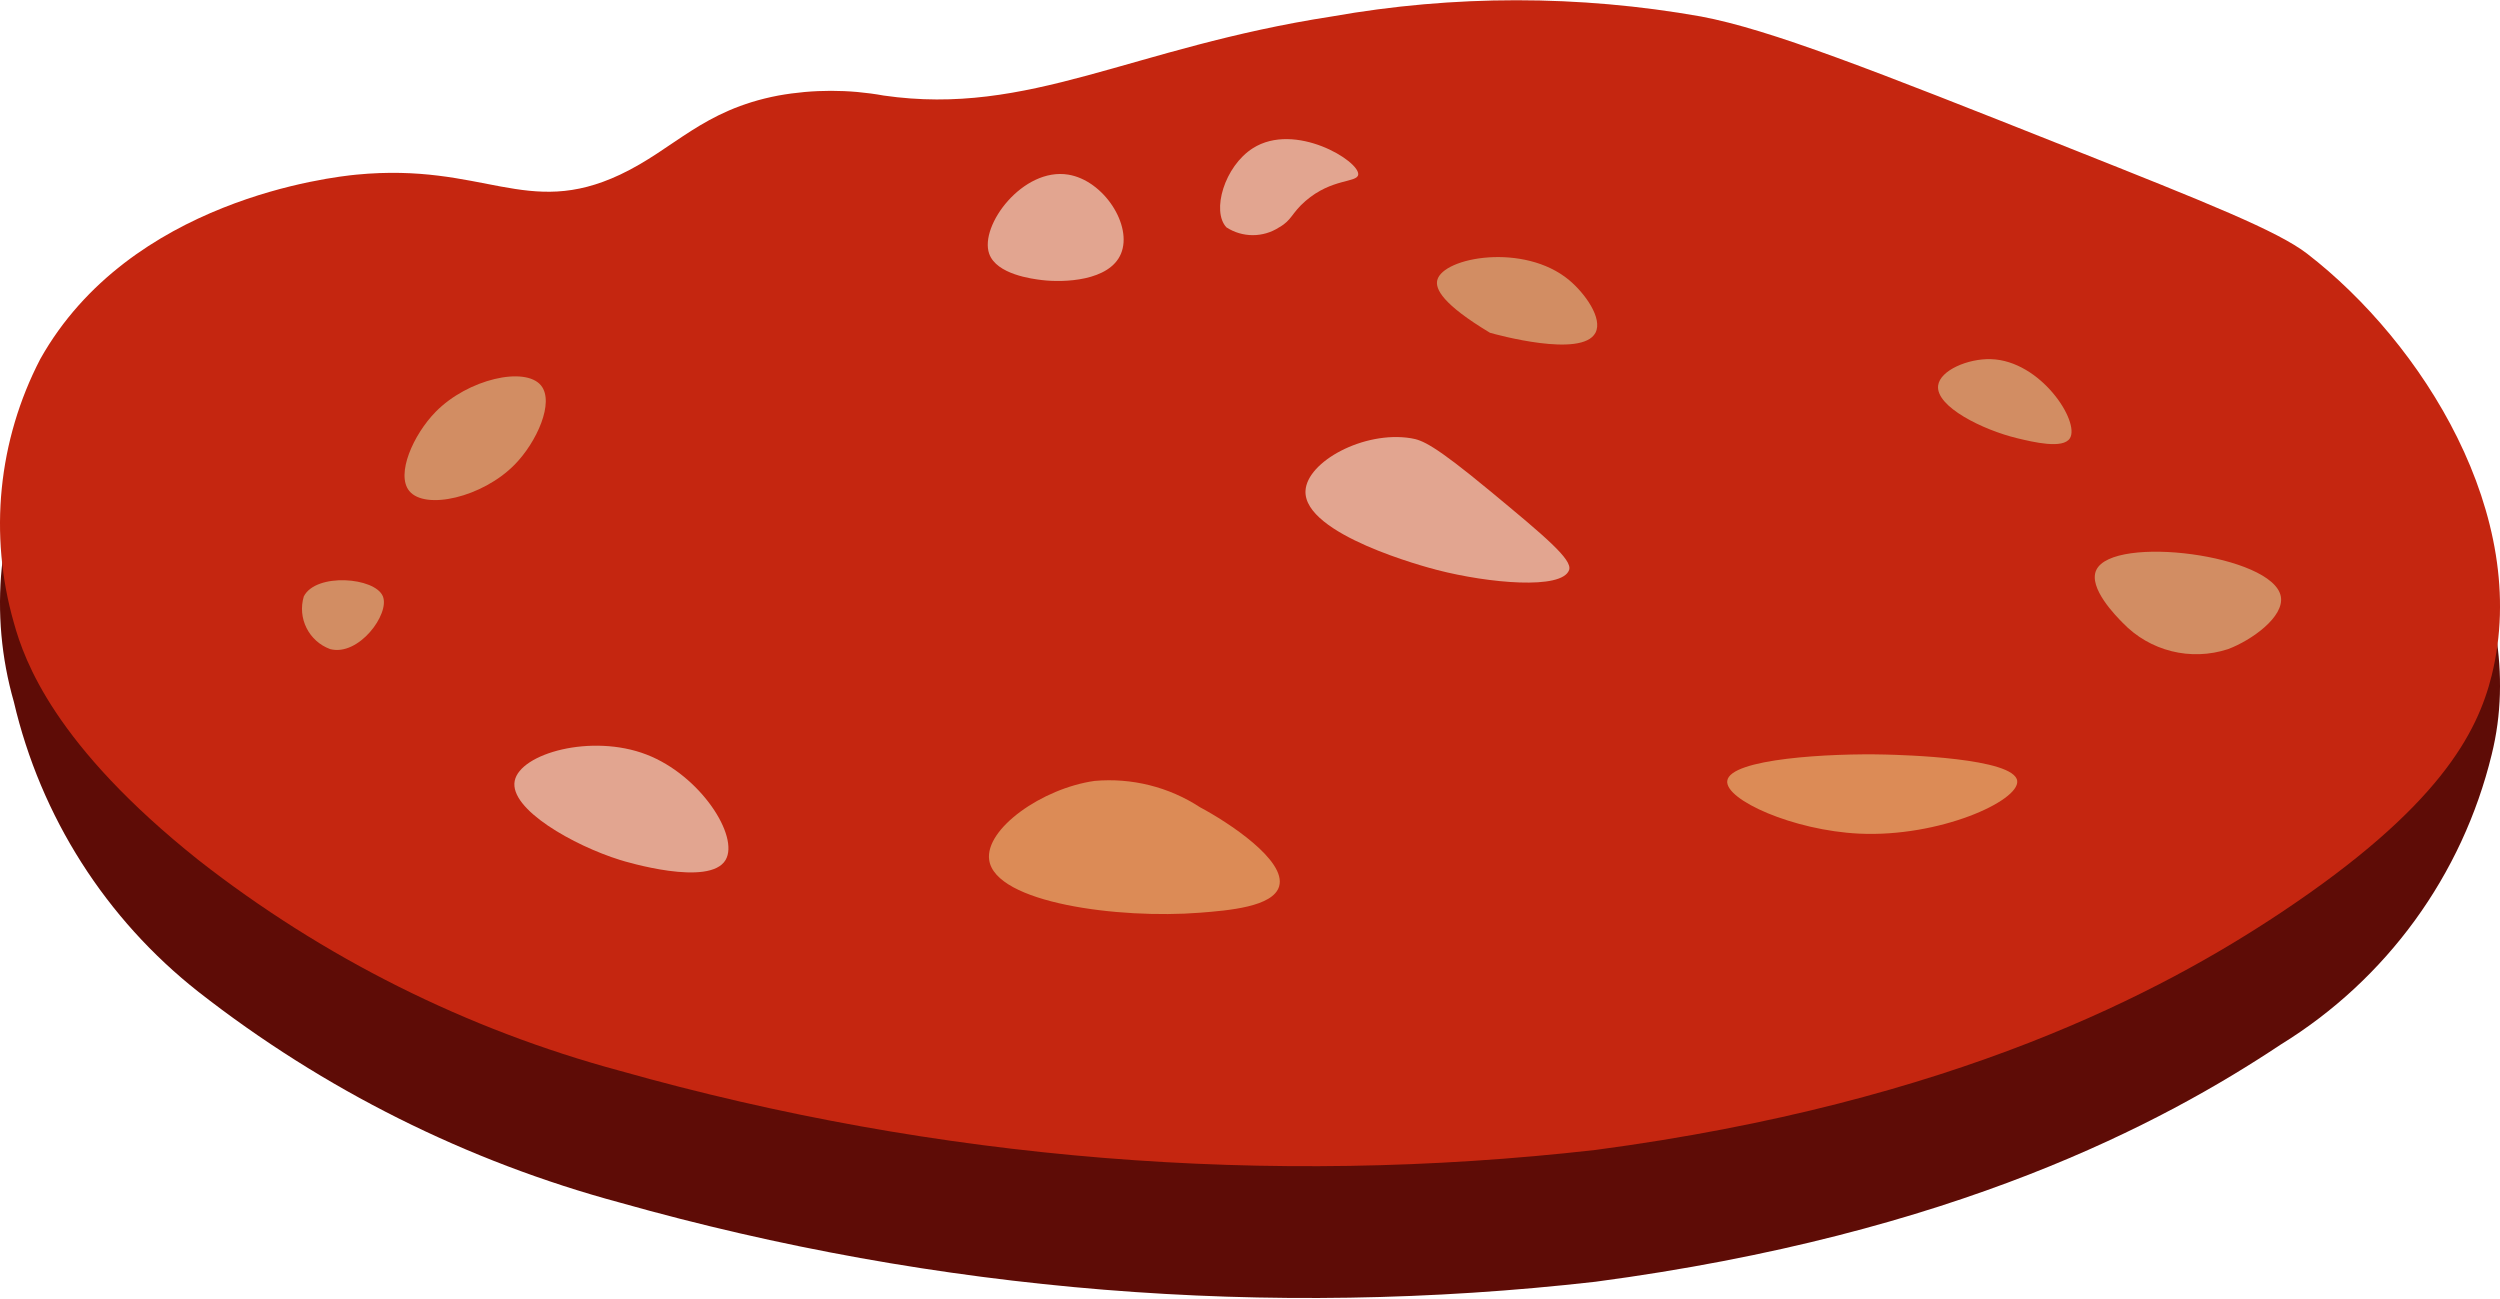
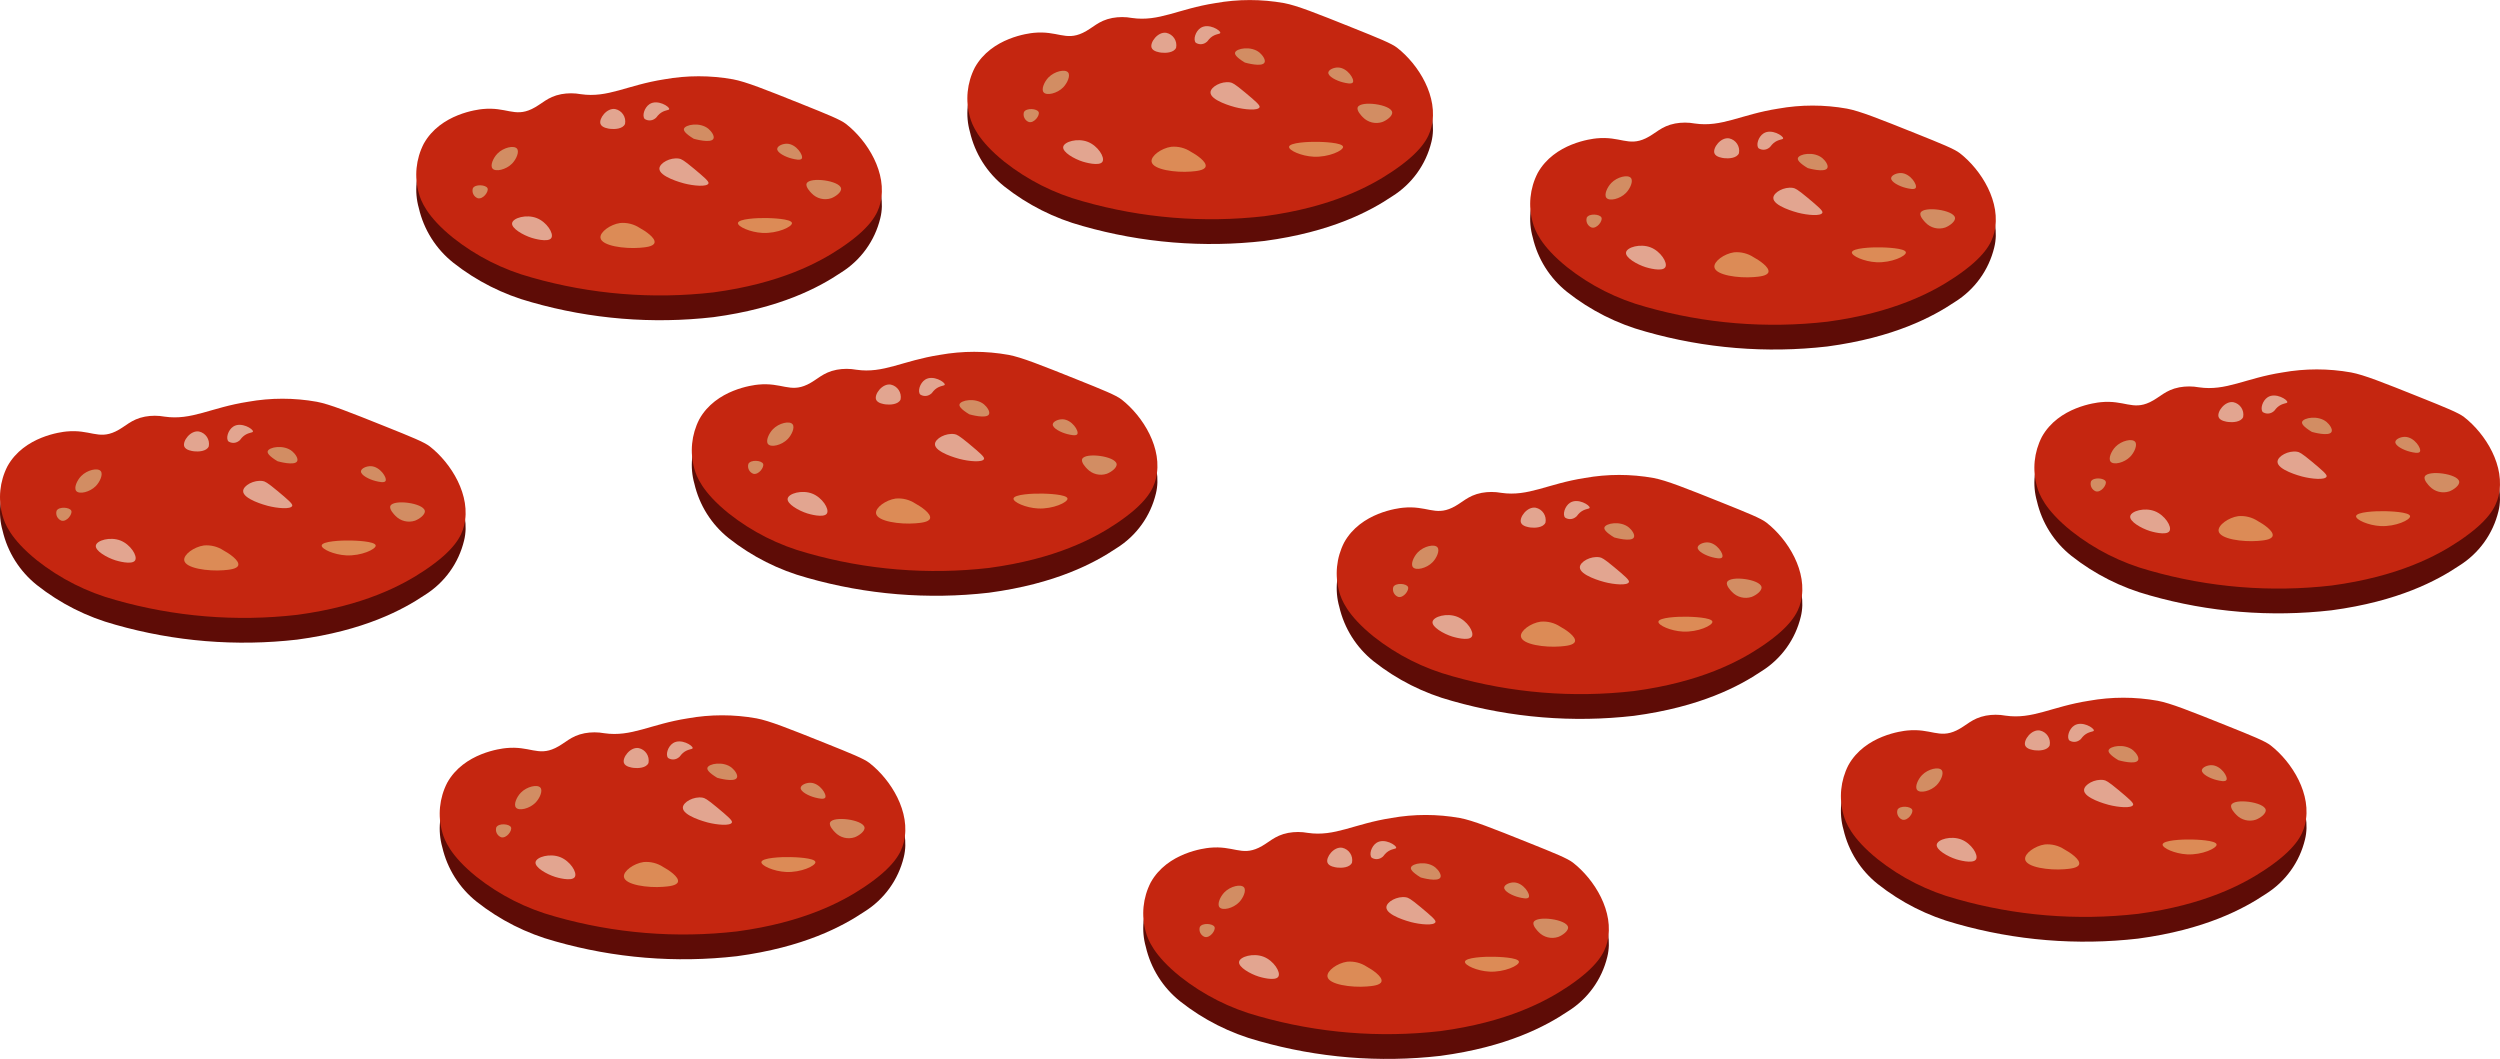
- <svg xmlns="http://www.w3.org/2000/svg" width="94.841" height="49.248" viewBox="0 0 94.841 49.248">
+ <svg xmlns="http://www.w3.org/2000/svg" viewBox="0 0 426.421 180.624">
  <defs>
    <style>.cls-1{fill:#5e0c06;}.cls-2{fill:#c52610;}.cls-3{fill:#dc8b56;}.cls-4{fill:#e2a590;}.cls-5{fill:#d28d63;}</style>
  </defs>
  <g id="pepperoni">
-     <path class="cls-1" d="M210.105,248.001c3.395-6.054,11.072-6.911,12-7,4.825-.465,6.451,1.671,10,0,2.065-.973,3.115-2.45,6-3a11.262,11.262,0,0,1,4,0c5.537.797,9.359-1.82,17-3a40.094,40.094,0,0,1,14,0c2.632.496,6.457,2.004,14,5,5.244,2.083,7.888,3.142,9,4,4.369,3.373,8.507,9.937,7,16a17.876,17.876,0,0,1-8,11c-4.485,2.983-12.363,7.189-26,9a96.157,96.157,0,0,1-37-3,44.921,44.921,0,0,1-16-8,19.7,19.7,0,0,1-7-11A13.59,13.59,0,0,1,210.105,248.001Z" transform="translate(-208.5793 -231.3762)" />
-     <path class="cls-2" d="M210.105,245.001c3.395-6.054,11.072-6.911,12-7,4.825-.465,6.451,1.671,10,0,2.065-.973,3.115-2.45,6-3a11.262,11.262,0,0,1,4,0c5.537.797,9.359-1.82,17-3a40.094,40.094,0,0,1,14,0c2.632.496,6.457,2.004,14,5,5.244,2.083,7.888,3.142,9,4,4.369,3.373,8.507,9.937,7,16-.543,2.183-1.992,5.004-8,9-4.485,2.983-12.363,7.189-26,9a96.157,96.157,0,0,1-37-3,44.921,44.921,0,0,1-16-8c-5.444-4.339-6.595-7.533-7-9A13.59,13.59,0,0,1,210.105,245.001Z" transform="translate(-208.5793 -231.3762)" />
-     <path class="cls-3" d="M246.105,264.001c-.168-1.177,2.005-2.718,4-3a6.303,6.303,0,0,1,4,1c1.067.568,3.286,2.017,3,3-.227.781-1.929.915-3,1C251.021,266.245,246.338,265.631,246.105,264.001Z" transform="translate(-208.5793 -231.3762)" />
-     <path class="cls-3" d="M274.105,261.001c.1-.848,3.917-1.053,6-1,.625.016,4.897.125,5,1,.089.76-2.958,2.146-6,2C276.603,262.88,274.02,261.719,274.105,261.001Z" transform="translate(-208.5793 -231.3762)" />
-     <path class="cls-4" d="M228.105,261.001c-.211,1.076,2.249,2.455,4,3,.202.063,3.391,1.03,4,0,.53-.897-.951-3.21-3-4C231.018,259.197,228.309,259.959,228.105,261.001Z" transform="translate(-208.5793 -231.3762)" />
-     <path class="cls-4" d="M258.105,250.001c-.073,1.657,4.574,2.89,5,3,1.948.502,4.729.757,5,0,.14-.391-.905-1.266-3-3-2.144-1.775-2.578-1.931-3-2C260.322,247.71,258.153,248.889,258.105,250.001Z" transform="translate(-208.5793 -231.3762)" />
-     <path class="cls-4" d="M246.105,241.001c.276.789,1.647.957,2,1,.82.1,2.564.045,3-1,.448-1.073-.652-2.78-2-3C247.388,237.72,245.729,239.927,246.105,241.001Z" transform="translate(-208.5793 -231.3762)" />
-     <path class="cls-4" d="M255.105,240.001a1.836,1.836,0,0,0,2,0c.487-.273.471-.542,1-1,1-.866,1.963-.687,2-1,.061-.512-2.399-2.022-4-1C255.032,237.685,254.531,239.386,255.105,240.001Z" transform="translate(-208.5793 -231.3762)" />
-     <path class="cls-5" d="M265.105,244.001c.208.059,3.489.973,4,0,.288-.548-.404-1.503-1-2-1.708-1.423-4.777-.871-5,0C263.019,242.338,263.309,242.923,265.105,244.001Z" transform="translate(-208.5793 -231.3762)" />
-     <path class="cls-5" d="M224.105,250.001c.599.738,2.776.249,4-1,.843-.86,1.514-2.367,1-3-.599-.738-2.776-.249-4,1C224.262,247.861,223.59,249.367,224.105,250.001Z" transform="translate(-208.5793 -231.3762)" />
-     <path class="cls-5" d="M282.105,246.001c-.103.8,1.7,1.687,3,2,.612.147,1.742.419,2,0,.387-.63-1.111-2.946-3-3C283.241,244.976,282.18,245.422,282.105,246.001Z" transform="translate(-208.5793 -231.3762)" />
-     <path class="cls-5" d="M295.105,254.001c-.299-1.575-6.362-2.353-7-1-.318.675.768,1.766,1,2a3.86,3.86,0,0,0,4,1C293.994,255.668,295.251,254.774,295.105,254.001Z" transform="translate(-208.5793 -231.3762)" />
-     <path class="cls-5" d="M220.105,254.001a1.629,1.629,0,0,0,1,2c1.085.281,2.269-1.333,2-2C222.812,253.274,220.565,253.097,220.105,254.001Z" transform="translate(-208.5793 -231.3762)" />
+     <g id="multiple">
+       <path class="cls-1" d="M40.857,239.427c2.843-5.117,9.272-5.841,10.049-5.916,4.04-.393,5.402,1.413,8.374,0,1.729-.822,2.609-2.071,5.024-2.536a9.348,9.348,0,0,1,3.35,0c4.636.674,7.837-1.538,14.236-2.535a33.27,33.27,0,0,1,11.724,0c2.204.419,5.407,1.694,11.724,4.226,4.391,1.76,6.606,2.655,7.537,3.381,3.659,2.851,7.124,8.398,5.862,13.523a15.113,15.113,0,0,1-6.699,9.297c-3.756,2.521-10.353,6.076-21.773,7.607a79.802,79.802,0,0,1-30.984-2.536,37.473,37.473,0,0,1-13.399-6.761,16.681,16.681,0,0,1-5.862-9.297A11.583,11.583,0,0,1,40.857,239.427Z" transform="translate(-39.5793 -157.3762)" />
+       <path class="cls-2" d="M40.857,236.892c2.843-5.117,9.272-5.841,10.049-5.916,4.04-.393,5.402,1.413,8.374,0,1.729-.822,2.609-2.071,5.024-2.535a9.343,9.343,0,0,1,3.35,0c4.636.674,7.837-1.538,14.236-2.536a33.27,33.27,0,0,1,11.724,0c2.204.419,5.407,1.694,11.724,4.226,4.391,1.76,6.606,2.655,7.537,3.381,3.659,2.851,7.124,8.398,5.862,13.523-.454,1.845-1.668,4.229-6.699,7.607-3.756,2.521-10.353,6.076-21.773,7.607a79.8,79.8,0,0,1-30.984-2.536A37.473,37.473,0,0,1,45.881,252.95c-4.559-3.667-5.522-6.367-5.862-7.607A11.583,11.583,0,0,1,40.857,236.892Z" transform="translate(-39.5793 -157.3762)" />
+       <path class="cls-3" d="M71.003,252.95c-.141-.994,1.679-2.297,3.35-2.536a5.241,5.241,0,0,1,3.35.845c.893.48,2.751,1.704,2.512,2.536-.19.66-1.615.774-2.512.845C75.12,254.847,71.198,254.328,71.003,252.95Z" transform="translate(-39.5793 -157.3762)" />
+       <path class="cls-3" d="M94.451,250.415c.084-.717,3.28-.89,5.024-.845.523.013,4.101.105,4.187.845.075.642-2.477,1.814-5.024,1.69C96.543,252.003,94.38,251.022,94.451,250.415Z" transform="translate(-39.5793 -157.3762)" />
+       <path class="cls-4" d="M55.93,250.415c-.176.909,1.884,2.075,3.35,2.536.169.053,2.839.871,3.35,0,.444-.758-.796-2.713-2.512-3.381C58.37,248.89,56.101,249.534,55.93,250.415Z" transform="translate(-39.5793 -157.3762)" />
+       <path class="cls-4" d="M81.052,241.118c-.061,1.4,3.83,2.443,4.187,2.536,1.631.425,3.96.64,4.187,0,.117-.331-.758-1.07-2.512-2.536-1.796-1.5-2.159-1.632-2.512-1.69C82.909,239.182,81.093,240.178,81.052,241.118Z" transform="translate(-39.5793 -157.3762)" />
+       <path class="cls-4" d="M71.003,233.511c.231.667,1.379.809,1.675.845.686.085,2.147.038,2.512-.845a2.169,2.169,0,0,0-1.675-2.536C72.078,230.738,70.689,232.603,71.003,233.511Z" transform="translate(-39.5793 -157.3762)" />
+       <path class="cls-4" d="M78.54,232.666a1.525,1.525,0,0,0,1.675,0c.408-.23.394-.458.837-.845.837-.732,1.644-.581,1.675-.845.051-.433-2.009-1.709-3.35-.845C78.48,230.708,78.06,232.146,78.54,232.666Z" transform="translate(-39.5793 -157.3762)" />
+       <path class="cls-5" d="M86.914,236.046c.174.05,2.922.822,3.35,0,.241-.463-.338-1.27-.837-1.69-1.43-1.203-4.001-.736-4.187,0C85.167,234.641,85.41,235.136,86.914,236.046Z" transform="translate(-39.5793 -157.3762)" />
+       <path class="cls-5" d="M52.58,241.118c.502.624,2.325.211,3.35-.845.706-.727,1.268-2,.837-2.536-.502-.624-2.325-.211-3.35.845C52.712,239.309,52.15,240.582,52.58,241.118Z" transform="translate(-39.5793 -157.3762)" />
+       <path class="cls-5" d="M101.15,237.737c-.087.676,1.424,1.426,2.512,1.69.513.125,1.459.355,1.675,0,.324-.532-.93-2.49-2.512-2.536C102.101,236.871,101.213,237.247,101.15,237.737Z" transform="translate(-39.5793 -157.3762)" />
+       <path class="cls-5" d="M112.036,244.498c-.25-1.331-5.327-1.989-5.862-.845-.267.57.643,1.493.837,1.69a3.212,3.212,0,0,0,3.35.845C111.106,245.907,112.159,245.152,112.036,244.498Z" transform="translate(-39.5793 -157.3762)" />
+       <path class="cls-5" d="M49.231,244.498a1.38,1.38,0,0,0,.837,1.69c.908.238,1.9-1.126,1.675-1.69C51.498,243.884,49.616,243.734,49.231,244.498Z" transform="translate(-39.5793 -157.3762)" />
+       <path class="cls-1" d="M115.857,293.427c2.843-5.117,9.272-5.841,10.049-5.916,4.04-.393,5.402,1.413,8.374,0,1.729-.822,2.609-2.071,5.024-2.536a9.348,9.348,0,0,1,3.35,0c4.636.674,7.837-1.538,14.236-2.535a33.27,33.27,0,0,1,11.724,0c2.204.419,5.407,1.694,11.724,4.226,4.391,1.76,6.606,2.655,7.537,3.381,3.659,2.851,7.124,8.398,5.862,13.523a15.113,15.113,0,0,1-6.699,9.297c-3.756,2.521-10.353,6.076-21.773,7.607a79.802,79.802,0,0,1-30.984-2.536,37.473,37.473,0,0,1-13.399-6.761,16.681,16.681,0,0,1-5.862-9.297A11.583,11.583,0,0,1,115.857,293.427Z" transform="translate(-39.5793 -157.3762)" />
+       <path class="cls-2" d="M115.857,290.892c2.843-5.117,9.272-5.841,10.049-5.916,4.04-.393,5.402,1.413,8.374,0,1.729-.822,2.609-2.071,5.024-2.535a9.343,9.343,0,0,1,3.35,0c4.636.674,7.837-1.538,14.236-2.536a33.27,33.27,0,0,1,11.724,0c2.204.419,5.407,1.694,11.724,4.226,4.391,1.76,6.606,2.655,7.537,3.381,3.659,2.851,7.124,8.398,5.862,13.523-.454,1.845-1.668,4.229-6.699,7.607-3.756,2.521-10.353,6.076-21.773,7.607a79.8,79.8,0,0,1-30.984-2.536,37.473,37.473,0,0,1-13.399-6.761c-4.559-3.667-5.522-6.367-5.862-7.607A11.583,11.583,0,0,1,115.857,290.892Z" transform="translate(-39.5793 -157.3762)" />
+       <path class="cls-3" d="M146.003,306.95c-.141-.994,1.679-2.297,3.35-2.536a5.241,5.241,0,0,1,3.35.845c.893.48,2.751,1.704,2.512,2.536-.19.66-1.615.774-2.512.845C150.12,308.847,146.198,308.328,146.003,306.95Z" transform="translate(-39.5793 -157.3762)" />
+       <path class="cls-3" d="M169.451,304.415c.084-.717,3.28-.89,5.024-.845.523.013,4.101.105,4.187.845.075.642-2.477,1.814-5.024,1.69C171.543,306.003,169.38,305.022,169.451,304.415Z" transform="translate(-39.5793 -157.3762)" />
+       <path class="cls-4" d="M130.93,304.415c-.176.909,1.884,2.075,3.35,2.536.169.053,2.839.871,3.35,0,.444-.758-.796-2.713-2.512-3.381C133.37,302.89,131.101,303.534,130.93,304.415Z" transform="translate(-39.5793 -157.3762)" />
+       <path class="cls-4" d="M156.052,295.118c-.061,1.4,3.83,2.443,4.187,2.536,1.631.425,3.96.64,4.187,0,.117-.331-.758-1.07-2.512-2.536-1.796-1.5-2.159-1.632-2.512-1.69C157.909,293.182,156.093,294.178,156.052,295.118Z" transform="translate(-39.5793 -157.3762)" />
+       <path class="cls-4" d="M146.003,287.511c.231.667,1.379.809,1.675.845.686.085,2.147.038,2.512-.845a2.169,2.169,0,0,0-1.675-2.536C147.078,284.738,145.689,286.603,146.003,287.511Z" transform="translate(-39.5793 -157.3762)" />
+       <path class="cls-4" d="M153.54,286.666a1.525,1.525,0,0,0,1.675,0c.408-.23.394-.458.837-.845.837-.732,1.644-.581,1.675-.845.051-.433-2.009-1.709-3.35-.845C153.48,284.708,153.06,286.146,153.54,286.666Z" transform="translate(-39.5793 -157.3762)" />
+       <path class="cls-5" d="M161.914,290.046c.174.05,2.922.822,3.35,0,.241-.463-.338-1.27-.837-1.69-1.43-1.203-4.001-.736-4.187,0C160.167,288.641,160.41,289.136,161.914,290.046Z" transform="translate(-39.5793 -157.3762)" />
+       <path class="cls-5" d="M127.58,295.118c.502.624,2.325.211,3.35-.845.706-.727,1.268-2,.837-2.536-.502-.624-2.325-.211-3.35.845C127.712,293.309,127.15,294.582,127.58,295.118Z" transform="translate(-39.5793 -157.3762)" />
+       <path class="cls-5" d="M176.15,291.737c-.087.676,1.424,1.426,2.512,1.69.513.125,1.459.355,1.675,0,.324-.532-.93-2.49-2.512-2.536C177.101,290.871,176.213,291.247,176.15,291.737Z" transform="translate(-39.5793 -157.3762)" />
+       <path class="cls-5" d="M187.036,298.498c-.25-1.331-5.327-1.989-5.862-.845-.267.57.643,1.493.837,1.69a3.212,3.212,0,0,0,3.35.845C186.106,299.907,187.159,299.152,187.036,298.498Z" transform="translate(-39.5793 -157.3762)" />
+       <path class="cls-5" d="M124.231,298.498a1.38,1.38,0,0,0,.837,1.69c.908.238,1.9-1.126,1.675-1.69C126.498,297.884,124.616,297.734,124.231,298.498Z" transform="translate(-39.5793 -157.3762)" />
+       <path class="cls-1" d="M158.857,231.427c2.843-5.117,9.272-5.841,10.049-5.916,4.04-.393,5.402,1.413,8.374,0,1.729-.822,2.609-2.071,5.024-2.536a9.348,9.348,0,0,1,3.35,0c4.636.674,7.837-1.538,14.236-2.535a33.27,33.27,0,0,1,11.724,0c2.204.419,5.407,1.694,11.724,4.226,4.391,1.76,6.606,2.655,7.537,3.381,3.659,2.851,7.124,8.398,5.862,13.523a15.113,15.113,0,0,1-6.699,9.297c-3.756,2.521-10.353,6.076-21.773,7.607a79.802,79.802,0,0,1-30.984-2.536,37.473,37.473,0,0,1-13.399-6.761,16.681,16.681,0,0,1-5.862-9.297A11.583,11.583,0,0,1,158.857,231.427Z" transform="translate(-39.5793 -157.3762)" />
+       <path class="cls-2" d="M158.857,228.892c2.843-5.117,9.272-5.841,10.049-5.916,4.04-.393,5.402,1.413,8.374,0,1.729-.822,2.609-2.071,5.024-2.535a9.343,9.343,0,0,1,3.35,0c4.636.674,7.837-1.538,14.236-2.536a33.27,33.27,0,0,1,11.724,0c2.204.419,5.407,1.694,11.724,4.226,4.391,1.76,6.606,2.655,7.537,3.381,3.659,2.851,7.124,8.398,5.862,13.523-.454,1.845-1.668,4.229-6.699,7.607-3.756,2.521-10.353,6.076-21.773,7.607a79.8,79.8,0,0,1-30.984-2.536,37.473,37.473,0,0,1-13.399-6.761c-4.559-3.667-5.522-6.367-5.862-7.607A11.583,11.583,0,0,1,158.857,228.892Z" transform="translate(-39.5793 -157.3762)" />
+       <path class="cls-3" d="M189.003,244.95c-.141-.994,1.679-2.297,3.35-2.536a5.241,5.241,0,0,1,3.35.845c.893.48,2.751,1.704,2.512,2.536-.19.66-1.615.774-2.512.845C193.12,246.847,189.198,246.328,189.003,244.95Z" transform="translate(-39.5793 -157.3762)" />
+       <path class="cls-3" d="M212.451,242.415c.084-.717,3.28-.89,5.024-.845.523.013,4.101.105,4.187.845.075.642-2.477,1.814-5.024,1.69C214.543,244.003,212.38,243.022,212.451,242.415Z" transform="translate(-39.5793 -157.3762)" />
+       <path class="cls-4" d="M173.93,242.415c-.176.909,1.884,2.075,3.35,2.536.169.053,2.839.871,3.35,0,.444-.758-.796-2.713-2.512-3.381C176.37,240.89,174.101,241.534,173.93,242.415Z" transform="translate(-39.5793 -157.3762)" />
+       <path class="cls-4" d="M199.052,233.118c-.061,1.4,3.83,2.443,4.187,2.536,1.631.425,3.96.64,4.187,0,.117-.331-.758-1.07-2.512-2.536-1.796-1.5-2.159-1.632-2.512-1.69C200.909,231.182,199.093,232.178,199.052,233.118Z" transform="translate(-39.5793 -157.3762)" />
+       <path class="cls-4" d="M189.003,225.511c.231.667,1.379.809,1.675.845.686.085,2.147.038,2.512-.845a2.169,2.169,0,0,0-1.675-2.536C190.078,222.738,188.689,224.603,189.003,225.511Z" transform="translate(-39.5793 -157.3762)" />
+       <path class="cls-4" d="M196.54,224.666a1.525,1.525,0,0,0,1.675,0c.408-.23.394-.458.837-.845.837-.732,1.644-.581,1.675-.845.051-.433-2.009-1.709-3.35-.845C196.48,222.708,196.06,224.146,196.54,224.666Z" transform="translate(-39.5793 -157.3762)" />
+       <path class="cls-5" d="M204.914,228.046c.174.05,2.922.822,3.35,0,.241-.463-.338-1.27-.837-1.69-1.43-1.203-4.001-.736-4.187,0C203.167,226.641,203.41,227.136,204.914,228.046Z" transform="translate(-39.5793 -157.3762)" />
+       <path class="cls-5" d="M170.58,233.118c.502.624,2.325.211,3.35-.845.706-.727,1.268-2,.837-2.536-.502-.624-2.325-.211-3.35.845C170.712,231.309,170.15,232.582,170.58,233.118Z" transform="translate(-39.5793 -157.3762)" />
+       <path class="cls-5" d="M219.15,229.737c-.087.676,1.424,1.426,2.512,1.69.513.125,1.459.355,1.675,0,.324-.532-.93-2.49-2.512-2.536C220.101,228.871,219.213,229.247,219.15,229.737Z" transform="translate(-39.5793 -157.3762)" />
+       <path class="cls-5" d="M230.036,236.498c-.25-1.331-5.327-1.989-5.862-.845-.267.57.643,1.493.837,1.69a3.212,3.212,0,0,0,3.35.845C229.106,237.907,230.159,237.152,230.036,236.498Z" transform="translate(-39.5793 -157.3762)" />
+       <path class="cls-5" d="M167.231,236.498a1.38,1.38,0,0,0,.837,1.69c.908.238,1.9-1.126,1.675-1.69C169.498,235.884,167.616,235.734,167.231,236.498Z" transform="translate(-39.5793 -157.3762)" />
+       <path class="cls-1" d="M235.857,310.427c2.843-5.117,9.272-5.841,10.049-5.916,4.04-.393,5.402,1.413,8.374,0,1.729-.822,2.609-2.071,5.024-2.536a9.348,9.348,0,0,1,3.35,0c4.636.674,7.837-1.538,14.236-2.535a33.27,33.27,0,0,1,11.724,0c2.204.419,5.407,1.694,11.724,4.226,4.391,1.76,6.606,2.655,7.537,3.381,3.659,2.851,7.124,8.398,5.862,13.523a15.113,15.113,0,0,1-6.699,9.297c-3.756,2.521-10.353,6.076-21.773,7.607a79.802,79.802,0,0,1-30.984-2.536,37.473,37.473,0,0,1-13.399-6.761,16.681,16.681,0,0,1-5.862-9.297A11.583,11.583,0,0,1,235.857,310.427Z" transform="translate(-39.5793 -157.3762)" />
+       <path class="cls-2" d="M235.857,307.892c2.843-5.117,9.272-5.841,10.049-5.916,4.04-.393,5.402,1.413,8.374,0,1.729-.822,2.609-2.071,5.024-2.535a9.343,9.343,0,0,1,3.35,0c4.636.674,7.837-1.538,14.236-2.536a33.27,33.27,0,0,1,11.724,0c2.204.419,5.407,1.694,11.724,4.226,4.391,1.76,6.606,2.655,7.537,3.381,3.659,2.851,7.124,8.398,5.862,13.523-.454,1.845-1.668,4.229-6.699,7.607-3.756,2.521-10.353,6.076-21.773,7.607a79.8,79.8,0,0,1-30.984-2.536,37.473,37.473,0,0,1-13.399-6.761c-4.559-3.667-5.522-6.367-5.862-7.607A11.583,11.583,0,0,1,235.857,307.892Z" transform="translate(-39.5793 -157.3762)" />
+       <path class="cls-3" d="M266.003,323.95c-.141-.994,1.679-2.297,3.35-2.536a5.241,5.241,0,0,1,3.35.845c.893.48,2.751,1.704,2.512,2.536-.19.66-1.615.774-2.512.845C270.12,325.847,266.199,325.328,266.003,323.95Z" transform="translate(-39.5793 -157.3762)" />
+       <path class="cls-3" d="M289.451,321.415c.084-.717,3.28-.89,5.024-.845.523.013,4.101.105,4.187.845.075.642-2.477,1.814-5.024,1.69C291.543,323.003,289.38,322.022,289.451,321.415Z" transform="translate(-39.5793 -157.3762)" />
+       <path class="cls-4" d="M250.93,321.415c-.176.909,1.884,2.075,3.35,2.536.169.053,2.839.871,3.35,0,.444-.758-.796-2.713-2.512-3.381C253.37,319.89,251.101,320.534,250.93,321.415Z" transform="translate(-39.5793 -157.3762)" />
+       <path class="cls-4" d="M276.052,312.118c-.061,1.4,3.83,2.443,4.187,2.536,1.631.425,3.96.64,4.187,0,.117-.331-.758-1.07-2.512-2.536-1.796-1.5-2.159-1.632-2.512-1.69C277.909,310.182,276.093,311.178,276.052,312.118Z" transform="translate(-39.5793 -157.3762)" />
+       <path class="cls-4" d="M266.003,304.511c.231.667,1.379.809,1.675.845.686.085,2.147.038,2.512-.845a2.169,2.169,0,0,0-1.675-2.536C267.078,301.738,265.689,303.603,266.003,304.511Z" transform="translate(-39.5793 -157.3762)" />
+       <path class="cls-4" d="M273.54,303.666a1.525,1.525,0,0,0,1.675,0c.408-.23.394-.458.837-.845.837-.732,1.644-.581,1.675-.845.051-.433-2.009-1.709-3.35-.845C273.48,301.708,273.06,303.146,273.54,303.666Z" transform="translate(-39.5793 -157.3762)" />
+       <path class="cls-5" d="M281.914,307.046c.174.05,2.922.822,3.35,0,.241-.463-.338-1.27-.837-1.69-1.43-1.203-4.001-.736-4.187,0C280.167,305.641,280.41,306.136,281.914,307.046Z" transform="translate(-39.5793 -157.3762)" />
+       <path class="cls-5" d="M247.58,312.118c.502.624,2.325.211,3.35-.845.706-.727,1.268-2,.837-2.536-.502-.624-2.325-.211-3.35.845C247.712,310.309,247.15,311.582,247.58,312.118Z" transform="translate(-39.5793 -157.3762)" />
+       <path class="cls-5" d="M296.15,308.737c-.087.676,1.424,1.426,2.512,1.69.513.125,1.459.355,1.675,0,.324-.532-.93-2.49-2.512-2.536C297.101,307.871,296.212,308.247,296.15,308.737Z" transform="translate(-39.5793 -157.3762)" />
+       <path class="cls-5" d="M307.036,315.498c-.25-1.331-5.327-1.989-5.862-.845-.267.57.643,1.493.837,1.69a3.212,3.212,0,0,0,3.35.845C306.106,316.907,307.159,316.152,307.036,315.498Z" transform="translate(-39.5793 -157.3762)" />
+       <path class="cls-5" d="M244.231,315.498a1.38,1.38,0,0,0,.837,1.69c.908.238,1.9-1.126,1.675-1.69C246.498,314.884,244.616,314.734,244.231,315.498Z" transform="translate(-39.5793 -157.3762)" />
+       <path class="cls-1" d="M268.857,252.427c2.843-5.117,9.272-5.841,10.049-5.916,4.04-.393,5.402,1.413,8.374,0,1.729-.822,2.609-2.071,5.024-2.536a9.348,9.348,0,0,1,3.35,0c4.636.674,7.837-1.538,14.236-2.535a33.27,33.27,0,0,1,11.724,0c2.204.419,5.407,1.694,11.724,4.226,4.391,1.76,6.606,2.655,7.537,3.381,3.659,2.851,7.124,8.398,5.862,13.523a15.113,15.113,0,0,1-6.699,9.297c-3.756,2.521-10.353,6.076-21.773,7.607a79.802,79.802,0,0,1-30.984-2.536,37.473,37.473,0,0,1-13.399-6.761,16.681,16.681,0,0,1-5.862-9.297A11.583,11.583,0,0,1,268.857,252.427Z" transform="translate(-39.5793 -157.3762)" />
+       <path class="cls-2" d="M268.857,249.892c2.843-5.117,9.272-5.841,10.049-5.916,4.04-.393,5.402,1.413,8.374,0,1.729-.822,2.609-2.071,5.024-2.535a9.343,9.343,0,0,1,3.35,0c4.636.674,7.837-1.538,14.236-2.536a33.27,33.27,0,0,1,11.724,0c2.204.419,5.407,1.694,11.724,4.226,4.391,1.76,6.606,2.655,7.537,3.381,3.659,2.851,7.124,8.398,5.862,13.523-.454,1.845-1.668,4.229-6.699,7.607-3.756,2.521-10.353,6.076-21.773,7.607a79.8,79.8,0,0,1-30.984-2.536,37.473,37.473,0,0,1-13.399-6.761c-4.559-3.667-5.522-6.367-5.862-7.607A11.583,11.583,0,0,1,268.857,249.892Z" transform="translate(-39.5793 -157.3762)" />
+       <path class="cls-3" d="M299.003,265.95c-.141-.994,1.679-2.297,3.35-2.536a5.241,5.241,0,0,1,3.35.845c.893.48,2.751,1.704,2.512,2.536-.19.66-1.615.774-2.512.845C303.12,267.847,299.199,267.328,299.003,265.95Z" transform="translate(-39.5793 -157.3762)" />
+       <path class="cls-3" d="M322.451,263.415c.084-.717,3.28-.89,5.024-.845.523.013,4.101.105,4.187.845.075.642-2.477,1.814-5.024,1.69C324.543,265.003,322.38,264.022,322.451,263.415Z" transform="translate(-39.5793 -157.3762)" />
+       <path class="cls-4" d="M283.93,263.415c-.176.909,1.884,2.075,3.35,2.536.169.053,2.839.871,3.35,0,.444-.758-.796-2.713-2.512-3.381C286.37,261.89,284.101,262.534,283.93,263.415Z" transform="translate(-39.5793 -157.3762)" />
+       <path class="cls-4" d="M309.052,254.118c-.061,1.4,3.83,2.443,4.187,2.536,1.631.425,3.96.64,4.187,0,.117-.331-.758-1.07-2.512-2.536-1.796-1.5-2.159-1.632-2.512-1.69C310.909,252.182,309.093,253.178,309.052,254.118Z" transform="translate(-39.5793 -157.3762)" />
+       <path class="cls-4" d="M299.003,246.511c.231.667,1.379.809,1.675.845.686.085,2.147.038,2.512-.845a2.169,2.169,0,0,0-1.675-2.536C300.078,243.738,298.689,245.603,299.003,246.511Z" transform="translate(-39.5793 -157.3762)" />
+       <path class="cls-4" d="M306.54,245.666a1.525,1.525,0,0,0,1.675,0c.408-.23.394-.458.837-.845.837-.732,1.644-.581,1.675-.845.051-.433-2.009-1.709-3.35-.845C306.48,243.708,306.06,245.146,306.54,245.666Z" transform="translate(-39.5793 -157.3762)" />
+       <path class="cls-5" d="M314.914,249.046c.174.05,2.922.822,3.35,0,.241-.463-.338-1.27-.837-1.69-1.43-1.203-4.001-.736-4.187,0C313.167,247.641,313.41,248.136,314.914,249.046Z" transform="translate(-39.5793 -157.3762)" />
+       <path class="cls-5" d="M280.58,254.118c.502.624,2.325.211,3.35-.845.706-.727,1.268-2,.837-2.536-.502-.624-2.325-.211-3.35.845C280.712,252.309,280.15,253.582,280.58,254.118Z" transform="translate(-39.5793 -157.3762)" />
+       <path class="cls-5" d="M329.15,250.737c-.087.676,1.424,1.426,2.512,1.69.513.125,1.459.355,1.675,0,.324-.532-.93-2.49-2.512-2.536C330.101,249.871,329.212,250.247,329.15,250.737Z" transform="translate(-39.5793 -157.3762)" />
+       <path class="cls-5" d="M340.036,257.498c-.25-1.331-5.327-1.989-5.862-.845-.267.57.643,1.493.837,1.69a3.212,3.212,0,0,0,3.35.845C339.106,258.907,340.159,258.152,340.036,257.498Z" transform="translate(-39.5793 -157.3762)" />
+       <path class="cls-5" d="M277.231,257.498a1.38,1.38,0,0,0,.837,1.69c.908.238,1.9-1.126,1.675-1.69C279.498,256.884,277.616,256.734,277.231,257.498Z" transform="translate(-39.5793 -157.3762)" />
+       <path class="cls-1" d="M205.857,171.427c2.843-5.117,9.272-5.841,10.049-5.916,4.04-.393,5.402,1.413,8.374,0,1.729-.822,2.609-2.071,5.024-2.536a9.348,9.348,0,0,1,3.35,0c4.636.674,7.837-1.538,14.236-2.535a33.27,33.27,0,0,1,11.724,0c2.204.419,5.407,1.694,11.724,4.226,4.391,1.76,6.606,2.655,7.537,3.381,3.659,2.851,7.124,8.398,5.862,13.523a15.113,15.113,0,0,1-6.699,9.297c-3.756,2.521-10.353,6.076-21.773,7.607a79.802,79.802,0,0,1-30.984-2.536,37.473,37.473,0,0,1-13.399-6.761,16.681,16.681,0,0,1-5.862-9.297A11.583,11.583,0,0,1,205.857,171.427Z" transform="translate(-39.5793 -157.3762)" />
+       <path class="cls-2" d="M205.857,168.892c2.843-5.117,9.272-5.841,10.049-5.916,4.04-.393,5.402,1.413,8.374,0,1.729-.822,2.609-2.071,5.024-2.535a9.343,9.343,0,0,1,3.35,0c4.636.674,7.837-1.538,14.236-2.536a33.27,33.27,0,0,1,11.724,0c2.204.419,5.407,1.694,11.724,4.226,4.391,1.76,6.606,2.655,7.537,3.381,3.659,2.851,7.124,8.398,5.862,13.523-.454,1.845-1.668,4.229-6.699,7.607-3.756,2.521-10.353,6.076-21.773,7.607a79.8,79.8,0,0,1-30.984-2.536,37.473,37.473,0,0,1-13.399-6.761c-4.559-3.667-5.522-6.367-5.862-7.607A11.583,11.583,0,0,1,205.857,168.892Z" transform="translate(-39.5793 -157.3762)" />
+       <path class="cls-3" d="M236.003,184.95c-.141-.994,1.679-2.297,3.35-2.536a5.241,5.241,0,0,1,3.35.845c.893.48,2.751,1.704,2.512,2.536-.19.66-1.615.774-2.512.845C240.12,186.847,236.198,186.328,236.003,184.95Z" transform="translate(-39.5793 -157.3762)" />
+       <path class="cls-3" d="M259.451,182.415c.084-.717,3.28-.89,5.024-.845.523.013,4.101.105,4.187.845.075.642-2.477,1.814-5.024,1.69C261.543,184.003,259.38,183.022,259.451,182.415Z" transform="translate(-39.5793 -157.3762)" />
+       <path class="cls-4" d="M220.93,182.415c-.176.909,1.884,2.075,3.35,2.536.169.053,2.839.871,3.35,0,.444-.758-.796-2.713-2.512-3.381C223.37,180.89,221.101,181.534,220.93,182.415Z" transform="translate(-39.5793 -157.3762)" />
+       <path class="cls-4" d="M246.052,173.118c-.061,1.4,3.83,2.443,4.187,2.536,1.631.425,3.96.64,4.187,0,.117-.331-.758-1.07-2.512-2.536-1.796-1.5-2.159-1.632-2.512-1.69C247.909,171.182,246.093,172.178,246.052,173.118Z" transform="translate(-39.5793 -157.3762)" />
+       <path class="cls-4" d="M236.003,165.511c.231.667,1.379.809,1.675.845.686.085,2.147.038,2.512-.845a2.169,2.169,0,0,0-1.675-2.536C237.078,162.738,235.689,164.603,236.003,165.511Z" transform="translate(-39.5793 -157.3762)" />
+       <path class="cls-4" d="M243.54,164.666a1.525,1.525,0,0,0,1.675,0c.408-.23.394-.458.837-.845.837-.732,1.644-.581,1.675-.845.051-.433-2.009-1.709-3.35-.845C243.48,162.708,243.06,164.146,243.54,164.666Z" transform="translate(-39.5793 -157.3762)" />
+       <path class="cls-5" d="M251.914,168.046c.174.05,2.922.822,3.35,0,.241-.463-.338-1.27-.837-1.69-1.43-1.203-4.001-.736-4.187,0C250.167,166.641,250.41,167.136,251.914,168.046Z" transform="translate(-39.5793 -157.3762)" />
+       <path class="cls-5" d="M217.58,173.118c.502.624,2.325.211,3.35-.845.706-.727,1.268-2,.837-2.536-.502-.624-2.325-.211-3.35.845C217.712,171.309,217.15,172.582,217.58,173.118Z" transform="translate(-39.5793 -157.3762)" />
+       <path class="cls-5" d="M266.15,169.737c-.087.676,1.424,1.426,2.512,1.69.513.125,1.459.355,1.675,0,.324-.532-.93-2.49-2.512-2.536C267.101,168.871,266.212,169.247,266.15,169.737Z" transform="translate(-39.5793 -157.3762)" />
+       <path class="cls-5" d="M277.036,176.498c-.25-1.331-5.327-1.989-5.862-.845-.267.57.643,1.493.837,1.69a3.212,3.212,0,0,0,3.35.845C276.106,177.907,277.159,177.152,277.036,176.498Z" transform="translate(-39.5793 -157.3762)" />
+       <path class="cls-5" d="M214.231,176.498a1.38,1.38,0,0,0,.837,1.69c.908.238,1.9-1.126,1.675-1.69C216.498,175.884,214.616,175.734,214.231,176.498Z" transform="translate(-39.5793 -157.3762)" />
+       <path class="cls-1" d="M354.857,290.427c2.843-5.117,9.272-5.841,10.049-5.916,4.04-.393,5.402,1.413,8.374,0,1.729-.822,2.609-2.071,5.024-2.536a9.348,9.348,0,0,1,3.35,0c4.636.674,7.837-1.538,14.236-2.535a33.27,33.27,0,0,1,11.724,0c2.204.419,5.407,1.694,11.724,4.226,4.391,1.76,6.606,2.655,7.537,3.381,3.659,2.851,7.124,8.398,5.862,13.523a15.113,15.113,0,0,1-6.699,9.297c-3.756,2.521-10.353,6.076-21.773,7.607a79.802,79.802,0,0,1-30.984-2.536,37.473,37.473,0,0,1-13.399-6.761,16.681,16.681,0,0,1-5.862-9.297A11.583,11.583,0,0,1,354.857,290.427Z" transform="translate(-39.5793 -157.3762)" />
+       <path class="cls-2" d="M354.857,287.892c2.843-5.117,9.272-5.841,10.049-5.916,4.04-.393,5.402,1.413,8.374,0,1.729-.822,2.609-2.071,5.024-2.535a9.343,9.343,0,0,1,3.35,0c4.636.674,7.837-1.538,14.236-2.536a33.27,33.27,0,0,1,11.724,0c2.204.419,5.407,1.694,11.724,4.226,4.391,1.76,6.606,2.655,7.537,3.381,3.659,2.851,7.124,8.398,5.862,13.523-.454,1.845-1.668,4.229-6.699,7.607-3.756,2.521-10.353,6.076-21.773,7.607a79.8,79.8,0,0,1-30.984-2.536,37.473,37.473,0,0,1-13.399-6.761c-4.559-3.667-5.522-6.367-5.862-7.607A11.583,11.583,0,0,1,354.857,287.892Z" transform="translate(-39.5793 -157.3762)" />
+       <path class="cls-3" d="M385.003,303.95c-.141-.994,1.679-2.297,3.35-2.536a5.241,5.241,0,0,1,3.35.845c.893.48,2.751,1.704,2.512,2.536-.19.66-1.615.774-2.512.845C389.12,305.847,385.199,305.328,385.003,303.95Z" transform="translate(-39.5793 -157.3762)" />
+       <path class="cls-3" d="M408.451,301.415c.084-.717,3.28-.89,5.024-.845.523.013,4.101.105,4.187.845.075.642-2.477,1.814-5.024,1.69C410.543,303.003,408.38,302.022,408.451,301.415Z" transform="translate(-39.5793 -157.3762)" />
+       <path class="cls-4" d="M369.93,301.415c-.176.909,1.884,2.075,3.35,2.536.169.053,2.839.871,3.35,0,.444-.758-.796-2.713-2.512-3.381C372.37,299.89,370.101,300.534,369.93,301.415Z" transform="translate(-39.5793 -157.3762)" />
+       <path class="cls-4" d="M395.052,292.118c-.061,1.4,3.83,2.443,4.187,2.536,1.631.425,3.96.64,4.187,0,.117-.331-.758-1.07-2.512-2.536-1.796-1.5-2.159-1.632-2.512-1.69C396.909,290.182,395.093,291.178,395.052,292.118Z" transform="translate(-39.5793 -157.3762)" />
+       <path class="cls-4" d="M385.003,284.511c.231.667,1.379.809,1.675.845.686.085,2.147.038,2.512-.845a2.169,2.169,0,0,0-1.675-2.536C386.078,281.738,384.689,283.603,385.003,284.511Z" transform="translate(-39.5793 -157.3762)" />
+       <path class="cls-4" d="M392.54,283.666a1.525,1.525,0,0,0,1.675,0c.408-.23.394-.458.837-.845.837-.732,1.644-.581,1.675-.845.051-.433-2.009-1.709-3.35-.845C392.48,281.708,392.06,283.146,392.54,283.666Z" transform="translate(-39.5793 -157.3762)" />
+       <path class="cls-5" d="M400.914,287.046c.174.05,2.922.822,3.35,0,.241-.463-.338-1.27-.837-1.69-1.43-1.203-4.001-.736-4.187,0C399.167,285.641,399.41,286.136,400.914,287.046Z" transform="translate(-39.5793 -157.3762)" />
+       <path class="cls-5" d="M366.58,292.118c.502.624,2.325.211,3.35-.845.706-.727,1.268-2,.837-2.536-.502-.624-2.325-.211-3.35.845C366.712,290.309,366.15,291.582,366.58,292.118Z" transform="translate(-39.5793 -157.3762)" />
+       <path class="cls-5" d="M415.15,288.737c-.087.676,1.424,1.426,2.512,1.69.513.125,1.459.355,1.675,0,.324-.532-.93-2.49-2.512-2.536C416.101,287.871,415.212,288.247,415.15,288.737Z" transform="translate(-39.5793 -157.3762)" />
+       <path class="cls-5" d="M426.036,295.498c-.25-1.331-5.327-1.989-5.862-.845-.267.57.643,1.493.837,1.69a3.212,3.212,0,0,0,3.35.845C425.106,296.907,426.159,296.152,426.036,295.498Z" transform="translate(-39.5793 -157.3762)" />
+       <path class="cls-5" d="M363.231,295.498a1.38,1.38,0,0,0,.837,1.69c.908.238,1.9-1.126,1.675-1.69C365.498,294.884,363.616,294.734,363.231,295.498Z" transform="translate(-39.5793 -157.3762)" />
+       <path class="cls-1" d="M387.857,234.427c2.843-5.117,9.272-5.841,10.049-5.916,4.04-.393,5.402,1.413,8.374,0,1.729-.822,2.609-2.071,5.024-2.536a9.348,9.348,0,0,1,3.35,0c4.636.674,7.837-1.538,14.236-2.535a33.27,33.27,0,0,1,11.724,0c2.204.419,5.407,1.694,11.724,4.226,4.391,1.76,6.606,2.655,7.537,3.381,3.659,2.851,7.124,8.398,5.862,13.523a15.113,15.113,0,0,1-6.699,9.297c-3.756,2.521-10.353,6.076-21.773,7.607a79.802,79.802,0,0,1-30.984-2.536,37.473,37.473,0,0,1-13.399-6.761,16.681,16.681,0,0,1-5.862-9.297A11.583,11.583,0,0,1,387.857,234.427Z" transform="translate(-39.5793 -157.3762)" />
+       <path class="cls-2" d="M387.857,231.892c2.843-5.117,9.272-5.841,10.049-5.916,4.04-.393,5.402,1.413,8.374,0,1.729-.822,2.609-2.071,5.024-2.535a9.343,9.343,0,0,1,3.35,0c4.636.674,7.837-1.538,14.236-2.536a33.27,33.27,0,0,1,11.724,0c2.204.419,5.407,1.694,11.724,4.226,4.391,1.76,6.606,2.655,7.537,3.381,3.659,2.851,7.124,8.398,5.862,13.523-.454,1.845-1.668,4.229-6.699,7.607-3.756,2.521-10.353,6.076-21.773,7.607a79.8,79.8,0,0,1-30.984-2.536,37.473,37.473,0,0,1-13.399-6.761c-4.559-3.667-5.522-6.367-5.862-7.607A11.583,11.583,0,0,1,387.857,231.892Z" transform="translate(-39.5793 -157.3762)" />
+       <path class="cls-3" d="M418.003,247.95c-.141-.994,1.679-2.297,3.35-2.536a5.241,5.241,0,0,1,3.35.845c.893.48,2.751,1.704,2.512,2.536-.19.66-1.615.774-2.512.845C422.12,249.847,418.199,249.328,418.003,247.95Z" transform="translate(-39.5793 -157.3762)" />
+       <path class="cls-3" d="M441.451,245.415c.084-.717,3.28-.89,5.024-.845.523.013,4.101.105,4.187.845.075.642-2.477,1.814-5.024,1.69C443.543,247.003,441.38,246.022,441.451,245.415Z" transform="translate(-39.5793 -157.3762)" />
+       <path class="cls-4" d="M402.93,245.415c-.176.909,1.884,2.075,3.35,2.536.169.053,2.839.871,3.35,0,.444-.758-.796-2.713-2.512-3.381C405.37,243.89,403.101,244.534,402.93,245.415Z" transform="translate(-39.5793 -157.3762)" />
+       <path class="cls-4" d="M428.052,236.118c-.061,1.4,3.83,2.443,4.187,2.536,1.631.425,3.96.64,4.187,0,.117-.331-.758-1.07-2.512-2.536-1.796-1.5-2.159-1.632-2.512-1.69C429.909,234.182,428.093,235.178,428.052,236.118Z" transform="translate(-39.5793 -157.3762)" />
+       <path class="cls-4" d="M418.003,228.511c.231.667,1.379.809,1.675.845.686.085,2.147.038,2.512-.845a2.169,2.169,0,0,0-1.675-2.536C419.078,225.738,417.689,227.603,418.003,228.511Z" transform="translate(-39.5793 -157.3762)" />
+       <path class="cls-4" d="M425.54,227.666a1.525,1.525,0,0,0,1.675,0c.408-.23.394-.458.837-.845.837-.732,1.644-.581,1.675-.845.051-.433-2.009-1.709-3.35-.845C425.48,225.708,425.06,227.146,425.54,227.666Z" transform="translate(-39.5793 -157.3762)" />
+       <path class="cls-5" d="M433.914,231.046c.174.05,2.922.822,3.35,0,.241-.463-.338-1.27-.837-1.69-1.43-1.203-4.001-.736-4.187,0C432.167,229.641,432.41,230.136,433.914,231.046Z" transform="translate(-39.5793 -157.3762)" />
+       <path class="cls-5" d="M399.58,236.118c.502.624,2.325.211,3.35-.845.706-.727,1.268-2,.837-2.536-.502-.624-2.325-.211-3.35.845C399.712,234.309,399.15,235.582,399.58,236.118Z" transform="translate(-39.5793 -157.3762)" />
+       <path class="cls-5" d="M448.15,232.737c-.087.676,1.424,1.426,2.512,1.69.513.125,1.459.355,1.675,0,.324-.532-.93-2.49-2.512-2.536C449.101,231.871,448.212,232.247,448.15,232.737Z" transform="translate(-39.5793 -157.3762)" />
+       <path class="cls-5" d="M459.036,239.498c-.25-1.331-5.327-1.989-5.862-.845-.267.57.643,1.493.837,1.69a3.212,3.212,0,0,0,3.35.845C458.106,240.907,459.159,240.152,459.036,239.498Z" transform="translate(-39.5793 -157.3762)" />
+       <path class="cls-5" d="M396.231,239.498a1.38,1.38,0,0,0,.837,1.69c.908.238,1.9-1.126,1.675-1.69C398.498,238.884,396.616,238.734,396.231,239.498Z" transform="translate(-39.5793 -157.3762)" />
+       <path class="cls-1" d="M301.857,189.427c2.843-5.117,9.272-5.841,10.049-5.916,4.04-.393,5.402,1.413,8.374,0,1.729-.822,2.609-2.071,5.024-2.536a9.348,9.348,0,0,1,3.35,0c4.636.674,7.837-1.538,14.236-2.535a33.27,33.27,0,0,1,11.724,0c2.204.419,5.407,1.694,11.724,4.226,4.391,1.76,6.606,2.655,7.537,3.381,3.659,2.851,7.124,8.398,5.862,13.523a15.113,15.113,0,0,1-6.699,9.297c-3.756,2.521-10.353,6.076-21.773,7.607a79.802,79.802,0,0,1-30.984-2.536,37.473,37.473,0,0,1-13.399-6.761,16.681,16.681,0,0,1-5.862-9.297A11.583,11.583,0,0,1,301.857,189.427Z" transform="translate(-39.5793 -157.3762)" />
+       <path class="cls-2" d="M301.857,186.892c2.843-5.117,9.272-5.841,10.049-5.916,4.04-.393,5.402,1.413,8.374,0,1.729-.822,2.609-2.071,5.024-2.535a9.343,9.343,0,0,1,3.35,0c4.636.674,7.837-1.538,14.236-2.536a33.27,33.27,0,0,1,11.724,0c2.204.419,5.407,1.694,11.724,4.226,4.391,1.76,6.606,2.655,7.537,3.381,3.659,2.851,7.124,8.398,5.862,13.523-.454,1.845-1.668,4.229-6.699,7.607-3.756,2.521-10.353,6.076-21.773,7.607a79.8,79.8,0,0,1-30.984-2.536,37.473,37.473,0,0,1-13.399-6.761c-4.559-3.667-5.522-6.367-5.862-7.607A11.583,11.583,0,0,1,301.857,186.892Z" transform="translate(-39.5793 -157.3762)" />
+       <path class="cls-3" d="M332.003,202.95c-.141-.994,1.679-2.297,3.35-2.536a5.241,5.241,0,0,1,3.35.845c.893.48,2.751,1.704,2.512,2.536-.19.66-1.615.774-2.512.845C336.12,204.847,332.199,204.328,332.003,202.95Z" transform="translate(-39.5793 -157.3762)" />
+       <path class="cls-3" d="M355.451,200.415c.084-.717,3.28-.89,5.024-.845.523.013,4.101.105,4.187.845.075.642-2.477,1.814-5.024,1.69C357.543,202.003,355.38,201.022,355.451,200.415Z" transform="translate(-39.5793 -157.3762)" />
+       <path class="cls-4" d="M316.93,200.415c-.176.909,1.884,2.075,3.35,2.536.169.053,2.839.871,3.35,0,.444-.758-.796-2.713-2.512-3.381C319.37,198.89,317.101,199.534,316.93,200.415Z" transform="translate(-39.5793 -157.3762)" />
+       <path class="cls-4" d="M342.052,191.118c-.061,1.4,3.83,2.443,4.187,2.536,1.631.425,3.96.64,4.187,0,.117-.331-.758-1.07-2.512-2.536-1.796-1.5-2.159-1.632-2.512-1.69C343.909,189.182,342.093,190.178,342.052,191.118Z" transform="translate(-39.5793 -157.3762)" />
+       <path class="cls-4" d="M332.003,183.511c.231.667,1.379.809,1.675.845.686.085,2.147.038,2.512-.845a2.169,2.169,0,0,0-1.675-2.536C333.078,180.738,331.689,182.603,332.003,183.511Z" transform="translate(-39.5793 -157.3762)" />
+       <path class="cls-4" d="M339.54,182.666a1.525,1.525,0,0,0,1.675,0c.408-.23.394-.458.837-.845.837-.732,1.644-.581,1.675-.845.051-.433-2.009-1.709-3.35-.845C339.48,180.708,339.06,182.146,339.54,182.666Z" transform="translate(-39.5793 -157.3762)" />
+       <path class="cls-5" d="M347.914,186.046c.174.05,2.922.822,3.35,0,.241-.463-.338-1.27-.837-1.69-1.43-1.203-4.001-.736-4.187,0C346.167,184.641,346.41,185.136,347.914,186.046Z" transform="translate(-39.5793 -157.3762)" />
+       <path class="cls-5" d="M313.58,191.118c.502.624,2.325.211,3.35-.845.706-.727,1.268-2,.837-2.536-.502-.624-2.325-.211-3.35.845C313.712,189.309,313.15,190.582,313.58,191.118Z" transform="translate(-39.5793 -157.3762)" />
+       <path class="cls-5" d="M362.15,187.737c-.087.676,1.424,1.426,2.512,1.69.513.125,1.459.355,1.675,0,.324-.532-.93-2.49-2.512-2.536C363.101,186.871,362.212,187.247,362.15,187.737Z" transform="translate(-39.5793 -157.3762)" />
+       <path class="cls-5" d="M373.036,194.498c-.25-1.331-5.327-1.989-5.862-.845-.267.57.643,1.493.837,1.69a3.212,3.212,0,0,0,3.35.845C372.106,195.907,373.159,195.152,373.036,194.498Z" transform="translate(-39.5793 -157.3762)" />
+       <path class="cls-5" d="M310.231,194.498a1.38,1.38,0,0,0,.837,1.69c.908.238,1.9-1.126,1.675-1.69C312.498,193.884,310.616,193.734,310.231,194.498Z" transform="translate(-39.5793 -157.3762)" />
+       <path class="cls-1" d="M111.857,184.427c2.843-5.117,9.272-5.841,10.049-5.916,4.04-.393,5.402,1.413,8.374,0,1.729-.822,2.609-2.071,5.024-2.536a9.348,9.348,0,0,1,3.35,0c4.636.674,7.837-1.538,14.236-2.535a33.27,33.27,0,0,1,11.724,0c2.204.419,5.407,1.694,11.724,4.226,4.391,1.76,6.606,2.655,7.537,3.381,3.659,2.851,7.124,8.398,5.862,13.523a15.113,15.113,0,0,1-6.699,9.297c-3.756,2.521-10.353,6.076-21.773,7.607a79.802,79.802,0,0,1-30.984-2.536,37.473,37.473,0,0,1-13.399-6.761,16.681,16.681,0,0,1-5.862-9.297A11.583,11.583,0,0,1,111.857,184.427Z" transform="translate(-39.5793 -157.3762)" />
+       <path class="cls-2" d="M111.857,181.892c2.843-5.117,9.272-5.841,10.049-5.916,4.04-.393,5.402,1.413,8.374,0,1.729-.822,2.609-2.071,5.024-2.535a9.343,9.343,0,0,1,3.35,0c4.636.674,7.837-1.538,14.236-2.536a33.27,33.27,0,0,1,11.724,0c2.204.419,5.407,1.694,11.724,4.226,4.391,1.76,6.606,2.655,7.537,3.381,3.659,2.851,7.124,8.398,5.862,13.523-.454,1.845-1.668,4.229-6.699,7.607-3.756,2.521-10.353,6.076-21.773,7.607a79.8,79.8,0,0,1-30.984-2.536,37.473,37.473,0,0,1-13.399-6.761c-4.559-3.667-5.522-6.367-5.862-7.607A11.583,11.583,0,0,1,111.857,181.892Z" transform="translate(-39.5793 -157.3762)" />
+       <path class="cls-3" d="M142.003,197.95c-.141-.994,1.679-2.297,3.35-2.536a5.241,5.241,0,0,1,3.35.845c.893.48,2.751,1.704,2.512,2.536-.19.66-1.615.774-2.512.845C146.12,199.847,142.198,199.328,142.003,197.95Z" transform="translate(-39.5793 -157.3762)" />
+       <path class="cls-3" d="M165.451,195.415c.084-.717,3.28-.89,5.024-.845.523.013,4.101.105,4.187.845.075.642-2.477,1.814-5.024,1.69C167.543,197.003,165.38,196.022,165.451,195.415Z" transform="translate(-39.5793 -157.3762)" />
+       <path class="cls-4" d="M126.93,195.415c-.176.909,1.884,2.075,3.35,2.536.169.053,2.839.871,3.35,0,.444-.758-.796-2.713-2.512-3.381C129.37,193.89,127.101,194.534,126.93,195.415Z" transform="translate(-39.5793 -157.3762)" />
+       <path class="cls-4" d="M152.052,186.118c-.061,1.4,3.83,2.443,4.187,2.536,1.631.425,3.96.64,4.187,0,.117-.331-.758-1.07-2.512-2.536-1.796-1.5-2.159-1.632-2.512-1.69C153.909,184.182,152.093,185.178,152.052,186.118Z" transform="translate(-39.5793 -157.3762)" />
+       <path class="cls-4" d="M142.003,178.511c.231.667,1.379.809,1.675.845.686.085,2.147.038,2.512-.845a2.169,2.169,0,0,0-1.675-2.536C143.078,175.738,141.689,177.603,142.003,178.511Z" transform="translate(-39.5793 -157.3762)" />
+       <path class="cls-4" d="M149.54,177.666a1.525,1.525,0,0,0,1.675,0c.408-.23.394-.458.837-.845.837-.732,1.644-.581,1.675-.845.051-.433-2.009-1.709-3.35-.845C149.48,175.708,149.06,177.146,149.54,177.666Z" transform="translate(-39.5793 -157.3762)" />
+       <path class="cls-5" d="M157.914,181.046c.174.05,2.922.822,3.35,0,.241-.463-.338-1.27-.837-1.69-1.43-1.203-4.001-.736-4.187,0C156.167,179.641,156.41,180.136,157.914,181.046Z" transform="translate(-39.5793 -157.3762)" />
+       <path class="cls-5" d="M123.58,186.118c.502.624,2.325.211,3.35-.845.706-.727,1.268-2,.837-2.536-.502-.624-2.325-.211-3.35.845C123.712,184.309,123.15,185.582,123.58,186.118Z" transform="translate(-39.5793 -157.3762)" />
+       <path class="cls-5" d="M172.15,182.737c-.087.676,1.424,1.426,2.512,1.69.513.125,1.459.355,1.675,0,.324-.532-.93-2.49-2.512-2.536C173.101,181.871,172.213,182.247,172.15,182.737Z" transform="translate(-39.5793 -157.3762)" />
+       <path class="cls-5" d="M183.036,189.498c-.25-1.331-5.327-1.989-5.862-.845-.267.57.643,1.493.837,1.69a3.212,3.212,0,0,0,3.35.845C182.106,190.907,183.159,190.152,183.036,189.498Z" transform="translate(-39.5793 -157.3762)" />
+       <path class="cls-5" d="M120.231,189.498a1.38,1.38,0,0,0,.837,1.69c.908.238,1.9-1.126,1.675-1.69C122.498,188.884,120.616,188.734,120.231,189.498Z" transform="translate(-39.5793 -157.3762)" />
+     </g>
  </g>
</svg>
